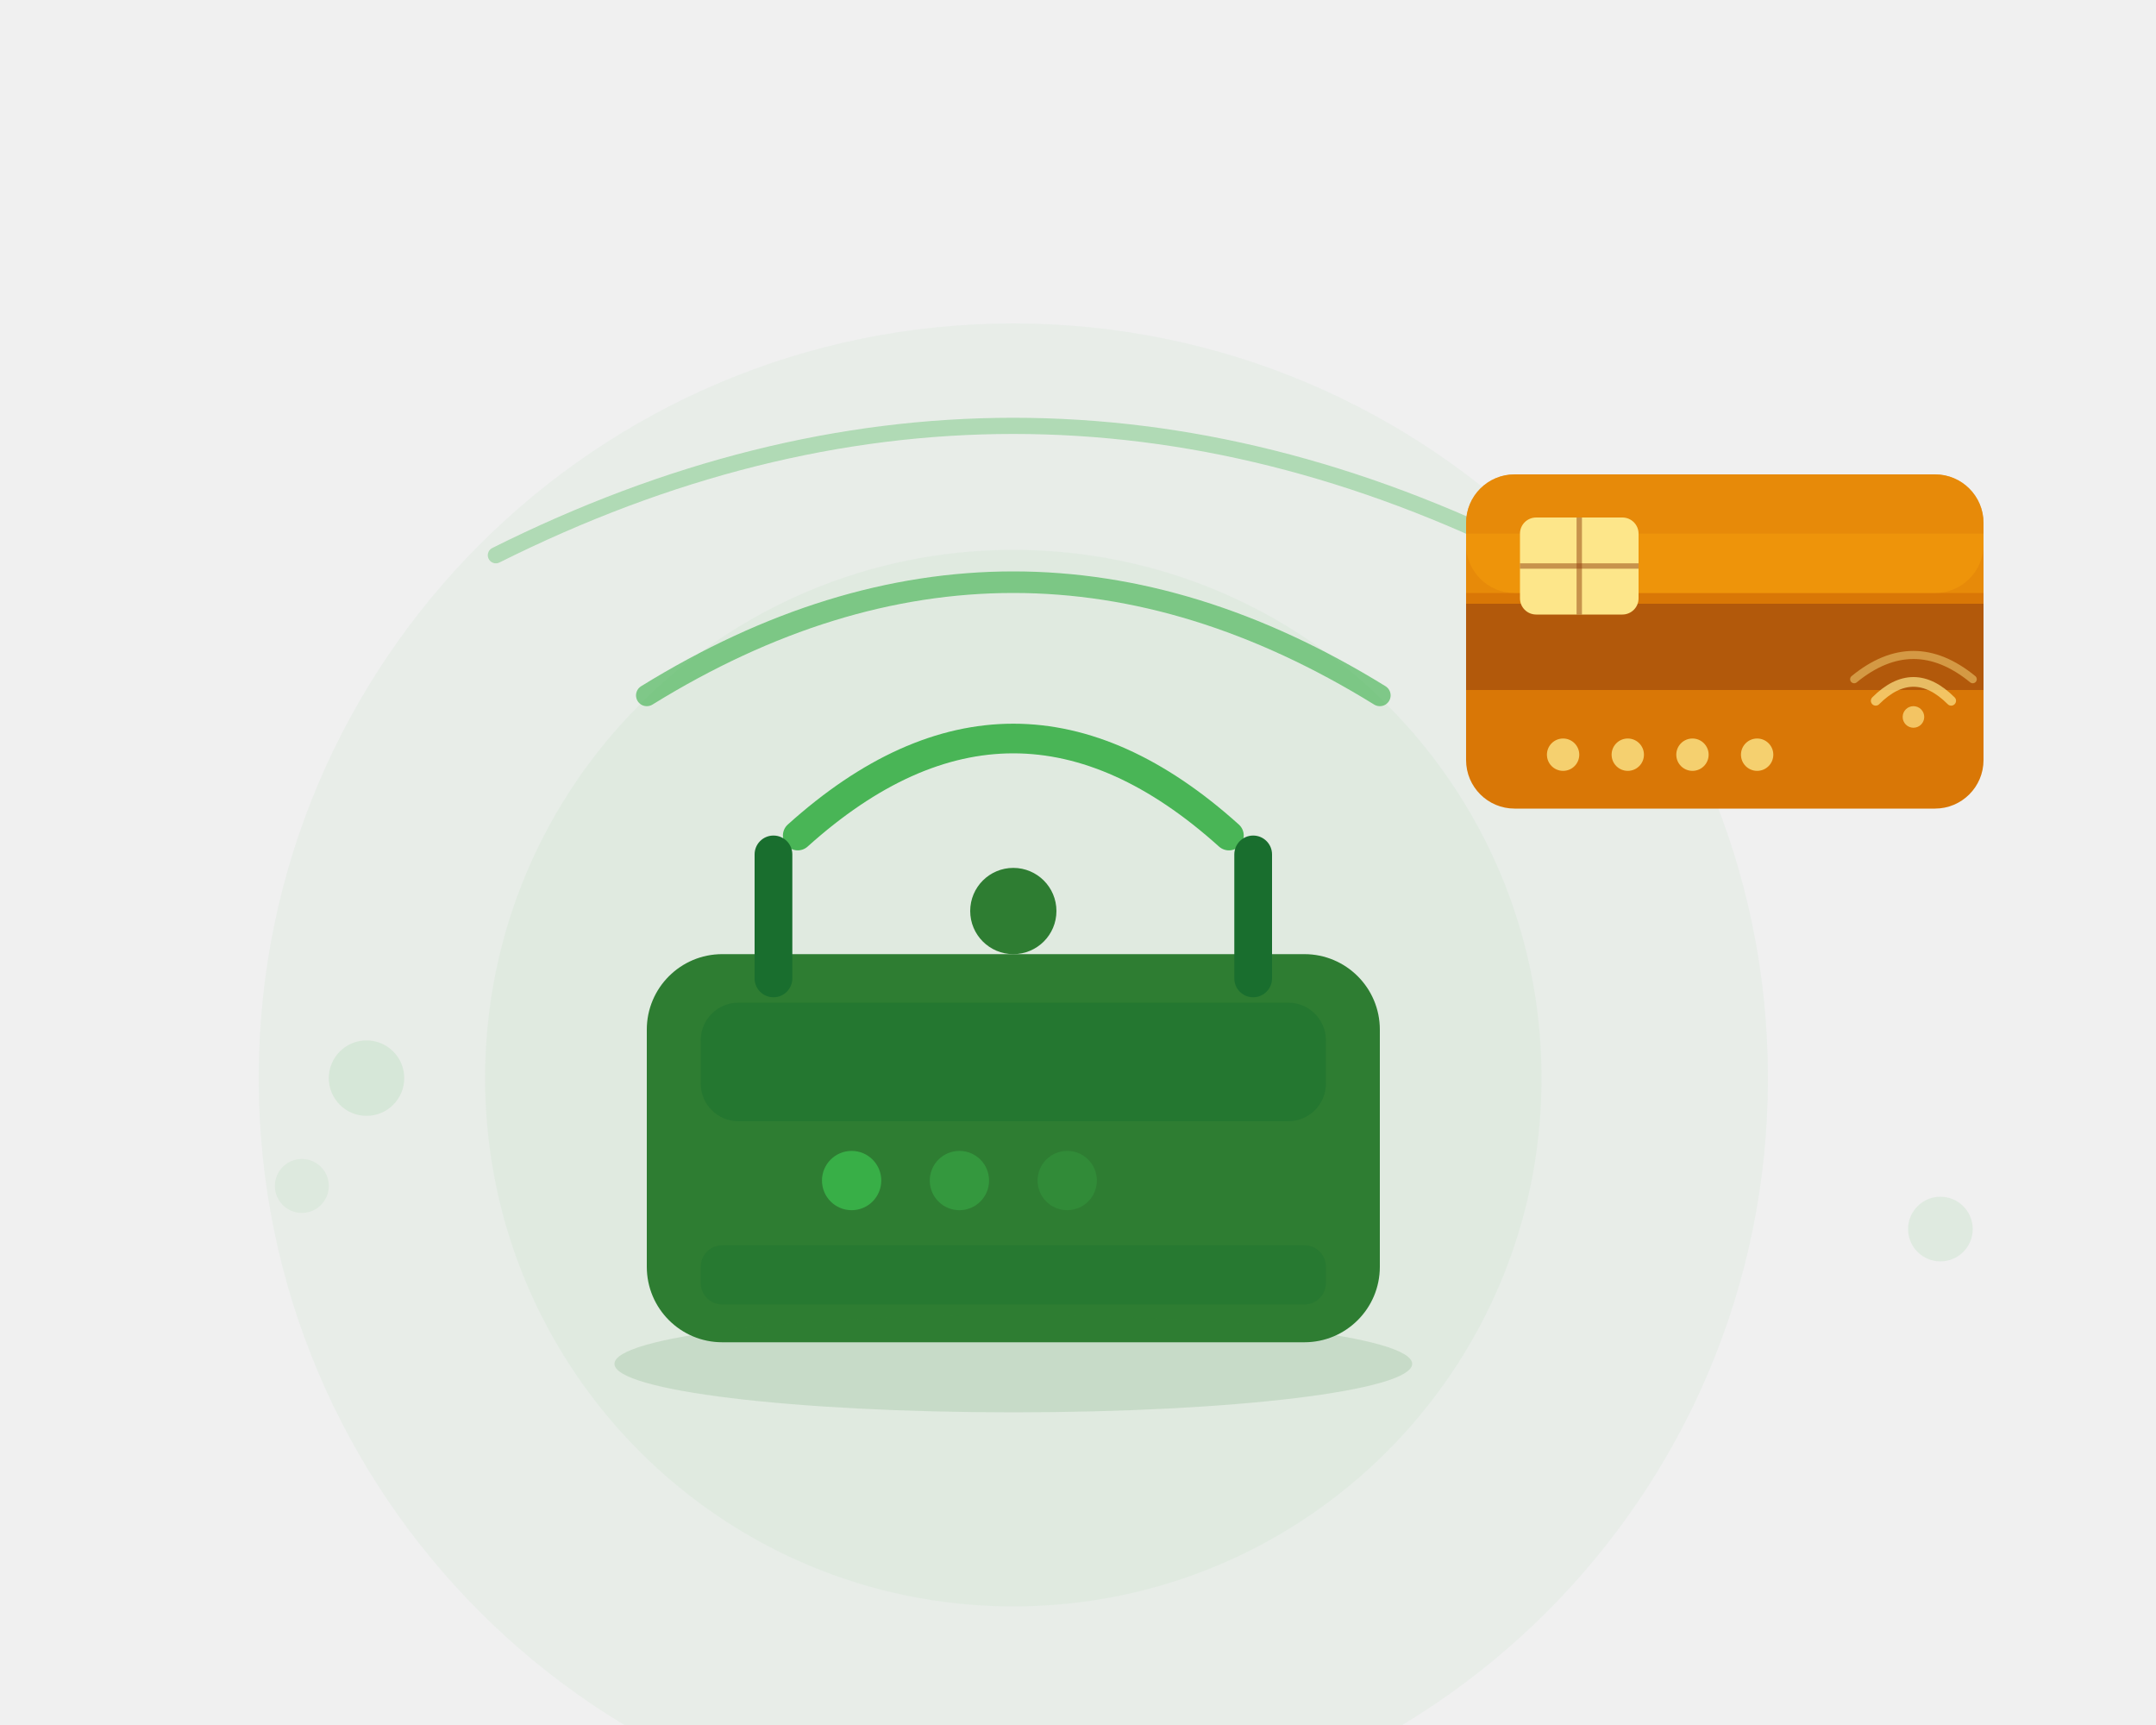
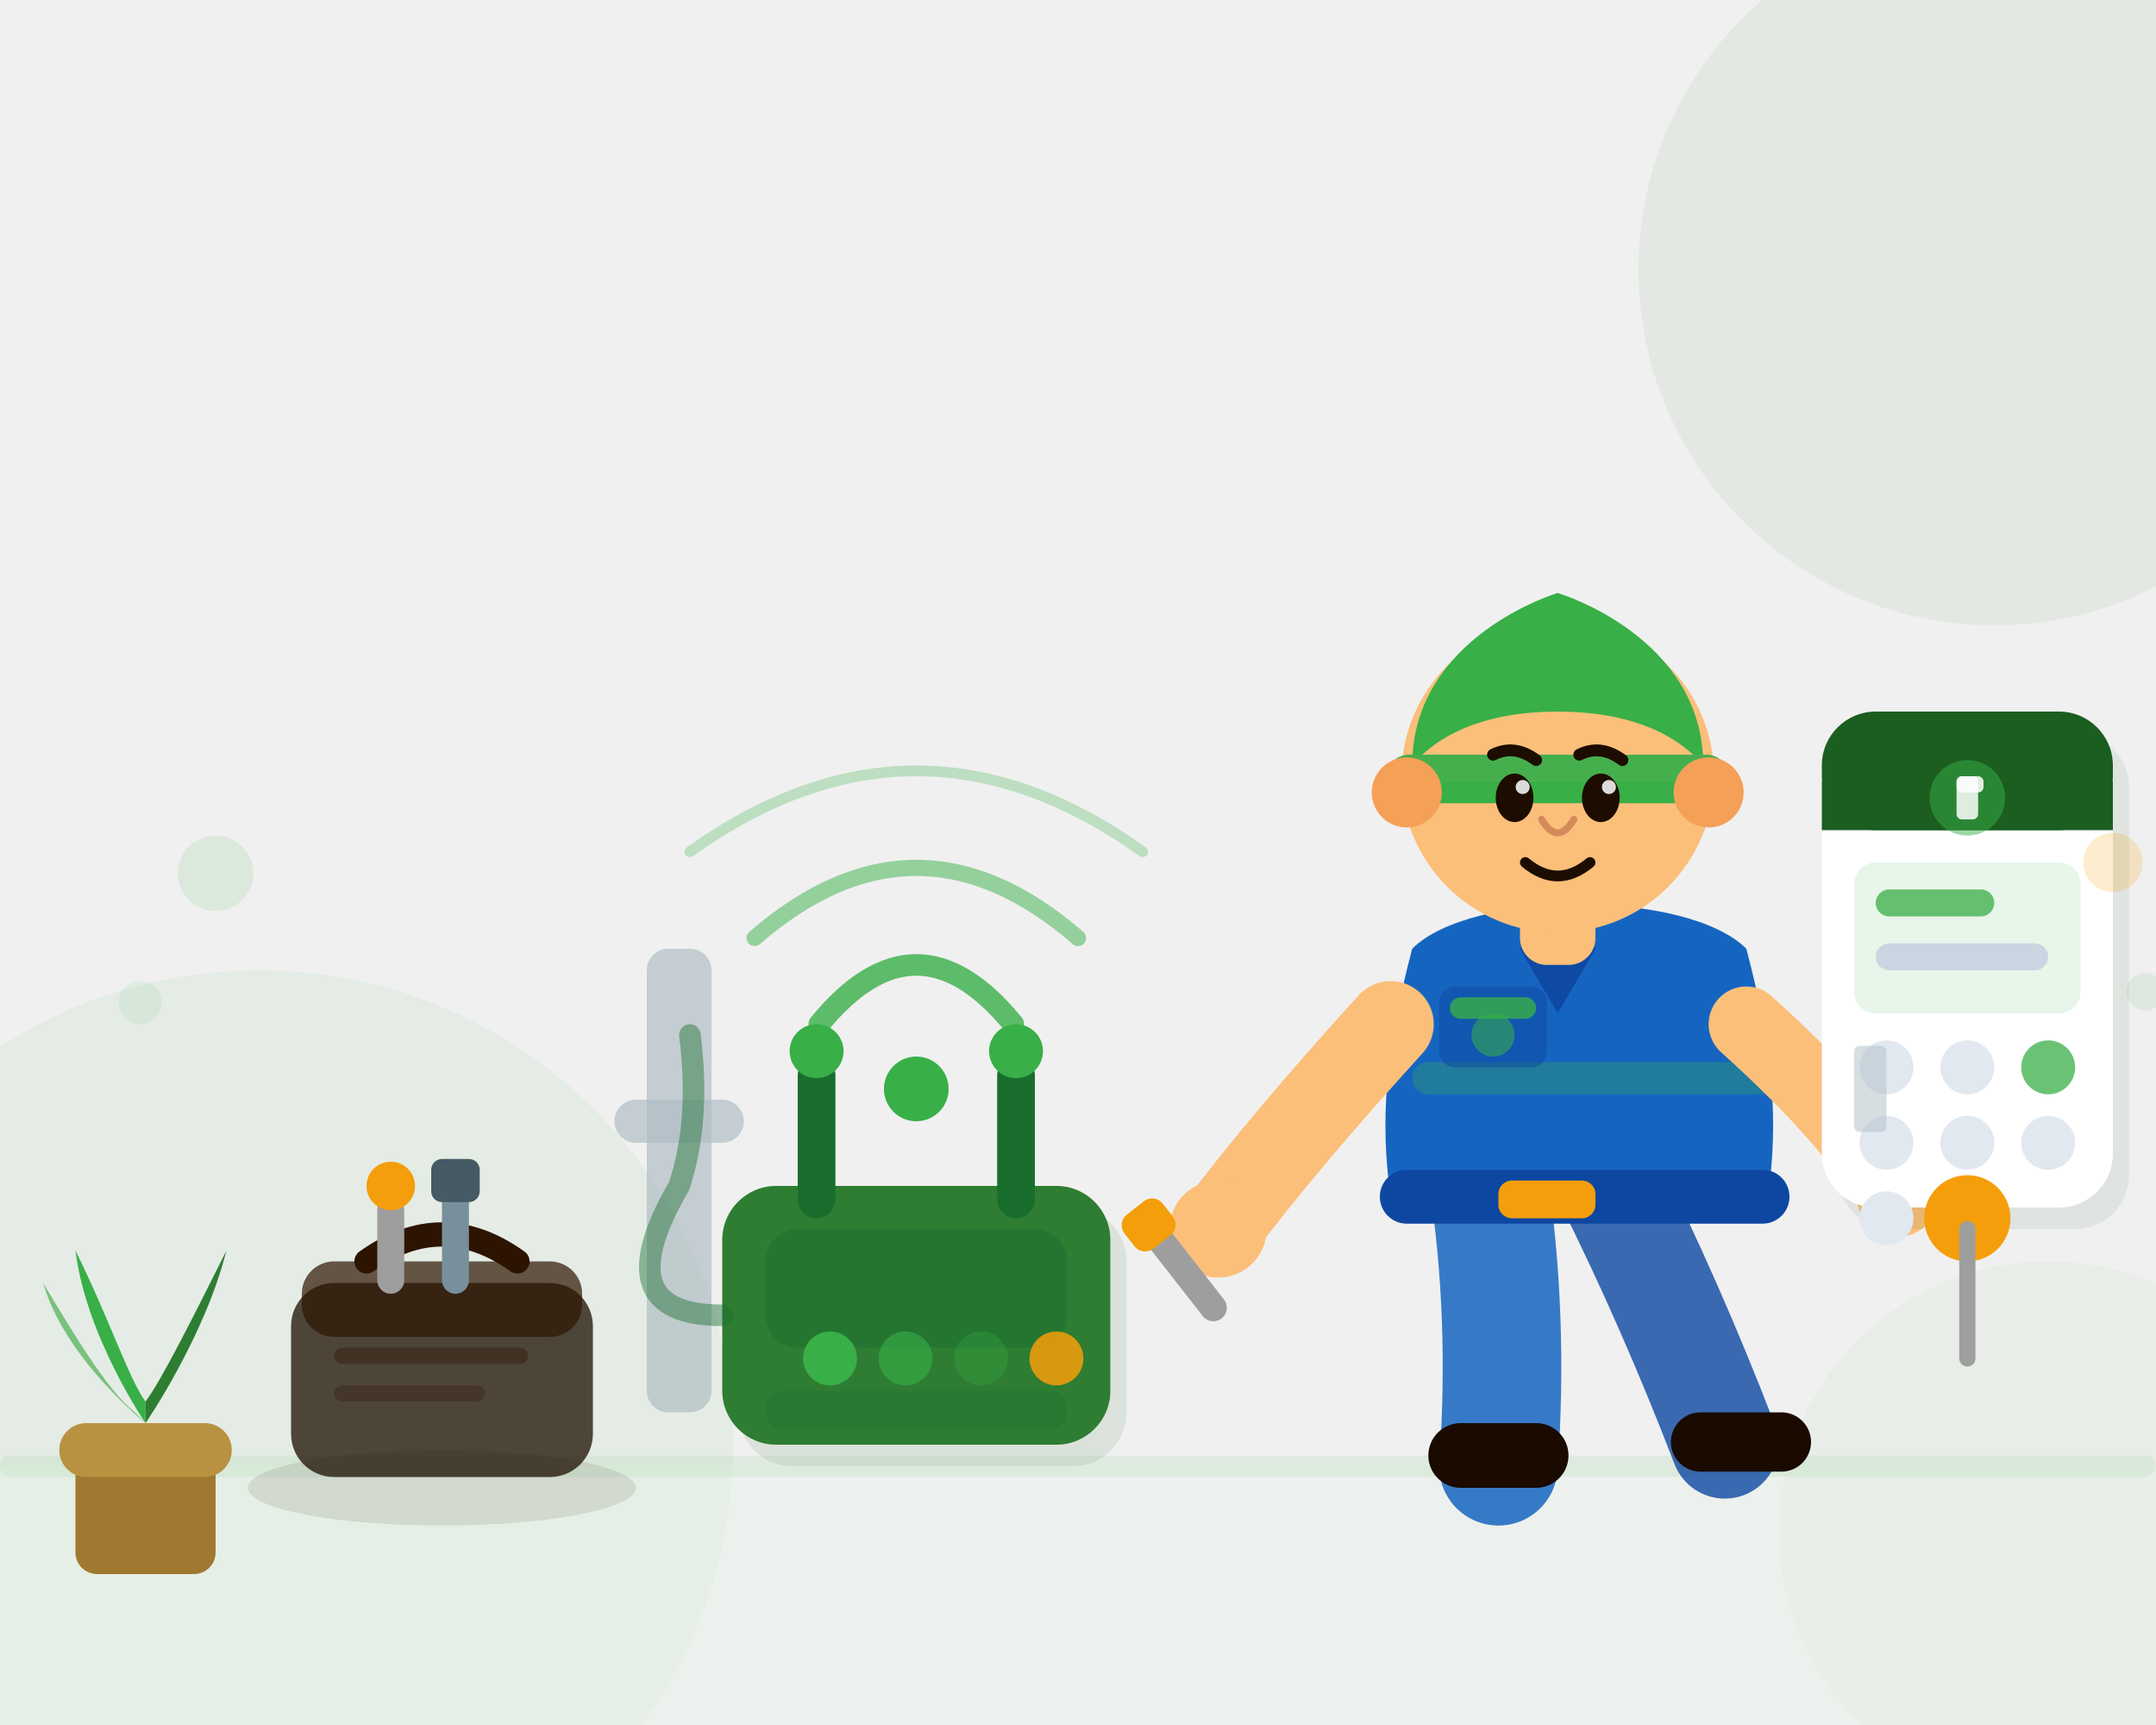
<svg xmlns="http://www.w3.org/2000/svg" viewBox="0 0 400 320">
-   <circle cx="188" cy="200" r="140" fill="#38af47" opacity="0.05" />
-   <circle cx="188" cy="200" r="98" fill="#38af47" opacity="0.05" />
-   <path d="M148 155 Q188 119 228 155" stroke="#38af47" stroke-width="5.5" fill="none" stroke-linecap="round" opacity="0.9" />
-   <path d="M120 129 Q188 87 256 129" stroke="#38af47" stroke-width="4" fill="none" stroke-linecap="round" opacity="0.6" />
-   <path d="M92 103 Q188 55 284 103" stroke="#38af47" stroke-width="3" fill="none" stroke-linecap="round" opacity="0.32" />
-   <circle cx="188" cy="169" r="8" fill="#2e7d32" />
-   <rect x="120" y="177" width="136" height="72" rx="14" fill="#2e7d32" />
-   <rect x="130" y="186" width="116" height="22" rx="7" fill="#196e2e" opacity="0.45" />
-   <circle cx="158" cy="219" r="5.5" fill="#38af47" />
-   <circle cx="178" cy="219" r="5.5" fill="#38af47" opacity="0.55" />
-   <circle cx="198" cy="219" r="5.5" fill="#38af47" opacity="0.28" />
-   <rect x="130" y="231" width="116" height="11" rx="4" fill="#196e2e" opacity="0.3" />
-   <rect x="140" y="155" width="7" height="30" rx="3.5" fill="#196e2e" />
-   <rect x="229" y="155" width="7" height="30" rx="3.5" fill="#196e2e" />
-   <rect x="272" y="88" width="96" height="62" rx="9" fill="#D97706" />
-   <rect x="272" y="88" width="96" height="22" rx="9" fill="#F59E0B" opacity="0.5" />
-   <rect x="272" y="99" width="96" height="11" fill="#F59E0B" opacity="0.5" />
-   <rect x="272" y="112" width="96" height="16" fill="#92400E" opacity="0.55" />
-   <rect x="282" y="96" width="22" height="18" rx="3" fill="#FDE68A" />
-   <line x1="282" y1="105" x2="304" y2="105" stroke="#92400E" stroke-width="1" opacity="0.5" />
-   <line x1="293" y1="96" x2="293" y2="114" stroke="#92400E" stroke-width="1" opacity="0.5" />
-   <circle cx="290" cy="140" r="3" fill="#FDE68A" opacity="0.8" />
-   <circle cx="302" cy="140" r="3" fill="#FDE68A" opacity="0.8" />
-   <circle cx="314" cy="140" r="3" fill="#FDE68A" opacity="0.8" />
-   <circle cx="326" cy="140" r="3" fill="#FDE68A" opacity="0.8" />
-   <path d="M348 130 Q355 123 362 130" stroke="#FDE68A" stroke-width="1.8" fill="none" stroke-linecap="round" opacity="0.7" />
-   <path d="M344 126 Q355 117 366 126" stroke="#FDE68A" stroke-width="1.5" fill="none" stroke-linecap="round" opacity="0.45" />
-   <circle cx="355" cy="133" r="2" fill="#FDE68A" opacity="0.7" />
-   <ellipse cx="188" cy="253" rx="74" ry="9" fill="#2e7d32" opacity="0.14" />
-   <circle cx="68" cy="200" r="7" fill="#38af47" opacity="0.1" />
-   <circle cx="56" cy="220" r="5" fill="#38af47" opacity="0.07" />
-   <circle cx="360" cy="228" r="6" fill="#38af47" opacity="0.09" />
+   <circle cx="48" cy="268" r="88" fill="#38af47" opacity="0.07" />
+   <circle cx="370" cy="50" r="66" fill="#2e7d32" opacity="0.07" />
+   <circle cx="380" cy="284" r="50" fill="#a5d6a7" opacity="0.1" />
+   <rect x="0" y="272" width="400" height="48" fill="#E8F5E9" opacity="0.3" />
+   <rect x="0" y="270" width="400" height="4" rx="2" fill="#a5d6a7" opacity="0.22" />
+   <ellipse cx="82" cy="276" rx="36" ry="7" fill="#1C0D00" opacity="0.1" />
+   <rect x="54" y="238" width="56" height="36" rx="8" fill="#1C0D00" opacity="0.75" />
+   <rect x="56" y="234" width="52" height="14" rx="6" fill="#2C1400" opacity="0.7" />
+   <path d="M68 234 Q82 224 96 234" stroke="#2C1400" stroke-width="4.5" fill="none" stroke-linecap="round" />
+   <rect x="62" y="250" width="36" height="3" rx="1.5" fill="#2C1400" opacity="0.4" />
+   <rect x="62" y="257" width="28" height="3" rx="1.5" fill="#2C1400" opacity="0.3" />
+   <rect x="70" y="222" width="5" height="18" rx="2.5" fill="#9E9E9E" />
+   <circle cx="72.5" cy="220" r="4.5" fill="#F59E0B" />
+   <rect x="82" y="219" width="5" height="21" rx="2.5" fill="#78909C" />
+   <rect x="80" y="215" width="9" height="8" rx="2" fill="#455A64" />
+   <rect x="120" y="176" width="12" height="86" rx="4" fill="#B0BEC5" opacity="0.7" />
+   <rect x="114" y="204" width="24" height="8" rx="4" fill="#B0BEC5" opacity="0.7" />
+   <rect x="134" y="220" width="72" height="48" rx="10" fill="#1b5e20" opacity="0.1" transform="translate(3,4)" />
+   <rect x="134" y="220" width="72" height="48" rx="10" fill="#2e7d32" />
+   <rect x="142" y="228" width="56" height="22" rx="6" fill="#196e2e" opacity="0.5" />
+   <circle cx="154" cy="252" r="5" fill="#38af47" />
+   <circle cx="168" cy="252" r="5" fill="#38af47" opacity="0.6" />
+   <circle cx="182" cy="252" r="5" fill="#38af47" opacity="0.3" />
+   <circle cx="196" cy="252" r="5" fill="#F59E0B" opacity="0.85" />
+   <rect x="142" y="258" width="56" height="7" rx="3" fill="#196e2e" opacity="0.3" />
+   <rect x="148" y="196" width="7" height="30" rx="3.5" fill="#196e2e" />
+   <circle cx="151.5" cy="195" r="5" fill="#38af47" />
+   <rect x="185" y="196" width="7" height="30" rx="3.5" fill="#196e2e" />
+   <circle cx="188.5" cy="195" r="5" fill="#38af47" />
+   <path d="M152 190 Q170 168 188 190" stroke="#38af47" stroke-width="4" fill="none" stroke-linecap="round" opacity="0.8" />
+   <path d="M140 174 Q170 148 200 174" stroke="#38af47" stroke-width="3" fill="none" stroke-linecap="round" opacity="0.5" />
+   <path d="M128 158 Q170 128 212 158" stroke="#38af47" stroke-width="2" fill="none" stroke-linecap="round" opacity="0.28" />
+   <circle cx="170" cy="202" r="6" fill="#38af47" />
+   <path d="M134 244 Q112 244 126 220 Q130 208 128 192" stroke="#196e2e" stroke-width="4" fill="none" stroke-linecap="round" opacity="0.45" />
+   <path d="M276 218 Q280 244 278 272" stroke="#1565C0" stroke-width="22" stroke-linecap="round" fill="none" opacity="0.85" />
+   <path d="M298 218 Q310 242 320 268" stroke="#0D47A1" stroke-width="20" stroke-linecap="round" fill="none" opacity="0.8" />
+   <rect x="265" y="264" width="26" height="12" rx="6" fill="#1A0A00" />
+   <rect x="310" y="262" width="26" height="11" rx="5.5" fill="#1A0A00" />
+   <path d="M262 176 C257 195 256 208 258 222 L328 222 C330 208 329 195 324 176 C313 165 273 165 262 176 Z" fill="#1565C0" />
+   <rect x="262" y="197" width="70" height="6" rx="3" fill="#38af47" opacity="0.3" />
+   <rect x="267" y="183" width="20" height="15" rx="3" fill="#0D47A1" opacity="0.5" />
+   <rect x="269" y="185" width="16" height="4" rx="2" fill="#38af47" opacity="0.8" />
+   <circle cx="277" cy="192" r="4" fill="#38af47" opacity="0.55" />
+   <rect x="256" y="217" width="76" height="10" rx="5" fill="#0D47A1" />
+   <rect x="278" y="219" width="18" height="7" rx="2.5" fill="#F59E0B" />
+   <path d="M282 176 L289 188 L296 176 L293 172 L285 172 Z" fill="#0D47A1" opacity="0.9" />
+   <rect x="282" y="163" width="14" height="16" rx="5" fill="#FBBF7A" />
+   <circle cx="289" cy="144" r="29" fill="#FBBF7A" />
+   <path d="M262 142 C262 118 289 110 289 110 C289 110 316 118 316 142 C311 136 302 132 289 132 C276 132 267 136 262 142 Z" fill="#38af47" />
+   <rect x="257" y="140" width="64" height="9" rx="4.5" fill="#38af47" />
+   <rect x="259" y="140" width="60" height="5" rx="2.5" fill="#4caf50" opacity="0.7" />
+   <circle cx="261" cy="147" r="6.5" fill="#F5A057" />
+   <circle cx="317" cy="147" r="6.5" fill="#F5A057" />
+   <ellipse cx="281" cy="148" rx="3.5" ry="4.5" fill="#1C0D00" />
+   <circle cx="282.5" cy="146" r="1.3" fill="#fff" opacity="0.85" />
+   <ellipse cx="297" cy="148" rx="3.5" ry="4.5" fill="#1C0D00" />
+   <circle cx="298.5" cy="146" r="1.3" fill="#fff" opacity="0.85" />
+   <path d="M277 140 Q281 138 285 141" stroke="#1C0D00" stroke-width="2.2" fill="none" stroke-linecap="round" />
+   <path d="M293 140 Q297 138 301 141" stroke="#1C0D00" stroke-width="2.2" fill="none" stroke-linecap="round" />
+   <path d="M286 152 Q289 157 292 152" stroke="#D48A5A" stroke-width="1.3" fill="none" stroke-linecap="round" />
+   <path d="M283 160 Q289 165 295 160" stroke="#1C0D00" stroke-width="2" fill="none" stroke-linecap="round" />
+   <path d="M258 190 Q238 212 226 228" stroke="#FBBF7A" stroke-width="16" stroke-linecap="round" fill="none" />
+   <circle cx="226" cy="228" r="9" fill="#FBBF7A" />
+   <g transform="rotate(-38, 220, 232)">
+     <rect x="215" y="224" width="5" height="22" rx="2.5" fill="#9E9E9E" />
+     <rect x="213" y="220" width="9" height="8" rx="2.5" fill="#F59E0B" />
+   </g>
+   <path d="M324 190 Q344 208 352 222" stroke="#FBBF7A" stroke-width="14" stroke-linecap="round" fill="none" />
+   <circle cx="352" cy="222" r="7.5" fill="#FBBF7A" />
+   <rect x="338" y="132" width="54" height="92" rx="10" fill="#1b5e20" opacity="0.08" transform="translate(3,4)" />
+   <rect x="338" y="132" width="54" height="92" rx="10" fill="#fff" />
+   <rect x="338" y="132" width="54" height="22" rx="10" fill="#1b5e20" />
+   <rect x="338" y="145" width="54" height="9" fill="#1b5e20" />
+   <circle cx="365" cy="148" r="7" fill="#38af47" opacity="0.5" />
+   <rect x="363" y="144" width="4" height="8" rx="1" fill="#fff" opacity="0.85" />
+   <rect x="363" y="144" width="5" height="3" rx="1" fill="#fff" opacity="0.85" />
+   <rect x="344" y="160" width="42" height="28" rx="4" fill="#E8F5E9" />
+   <rect x="348" y="165" width="22" height="5" rx="2.5" fill="#38af47" opacity="0.75" />
+   <rect x="348" y="175" width="32" height="5" rx="2.5" fill="#CBD5E1" />
+   <circle cx="350" cy="198" r="5" fill="#E2E8F0" />
+   <circle cx="365" cy="198" r="5" fill="#E2E8F0" />
+   <circle cx="380" cy="198" r="5" fill="#38af47" opacity="0.75" />
+   <circle cx="350" cy="212" r="5" fill="#E2E8F0" />
+   <circle cx="365" cy="212" r="5" fill="#E2E8F0" />
+   <circle cx="380" cy="212" r="5" fill="#E2E8F0" />
+   <circle cx="350" cy="226" r="5" fill="#E2E8F0" />
+   <circle cx="365" cy="226" r="8" fill="#F59E0B" />
+   <rect x="344" y="194" width="6" height="16" rx="1" fill="#B0BEC5" opacity="0.5" />
+   <path d="M365 228 Q365 242 365 252" stroke="#9E9E9E" stroke-width="3" fill="none" stroke-linecap="round" />
+   <rect x="14" y="270" width="26" height="22" rx="4" fill="#A07830" />
+   <rect x="11" y="264" width="32" height="10" rx="5" fill="#B89240" />
+   <path d="M27 264 C27 264 16 248 14 232 C20 244 24 256 27 260 Z" fill="#38af47" />
+   <path d="M27 264 C27 264 38 248 42 232 C36 244 30 256 27 260 Z" fill="#2e7d32" />
+   <path d="M27 264 C27 264 12 252 8 238 C14 248 20 258 25 262 Z" fill="#4caf50" opacity="0.7" />
+   <circle cx="40" cy="162" r="7" fill="#38af47" opacity="0.12" />
+   <circle cx="26" cy="186" r="4" fill="#38af47" opacity="0.08" />
+   <circle cx="392" cy="160" r="5.5" fill="#F59E0B" opacity="0.2" />
+   <circle cx="398" cy="184" r="3.5" fill="#38af47" opacity="0.1" />
</svg>
